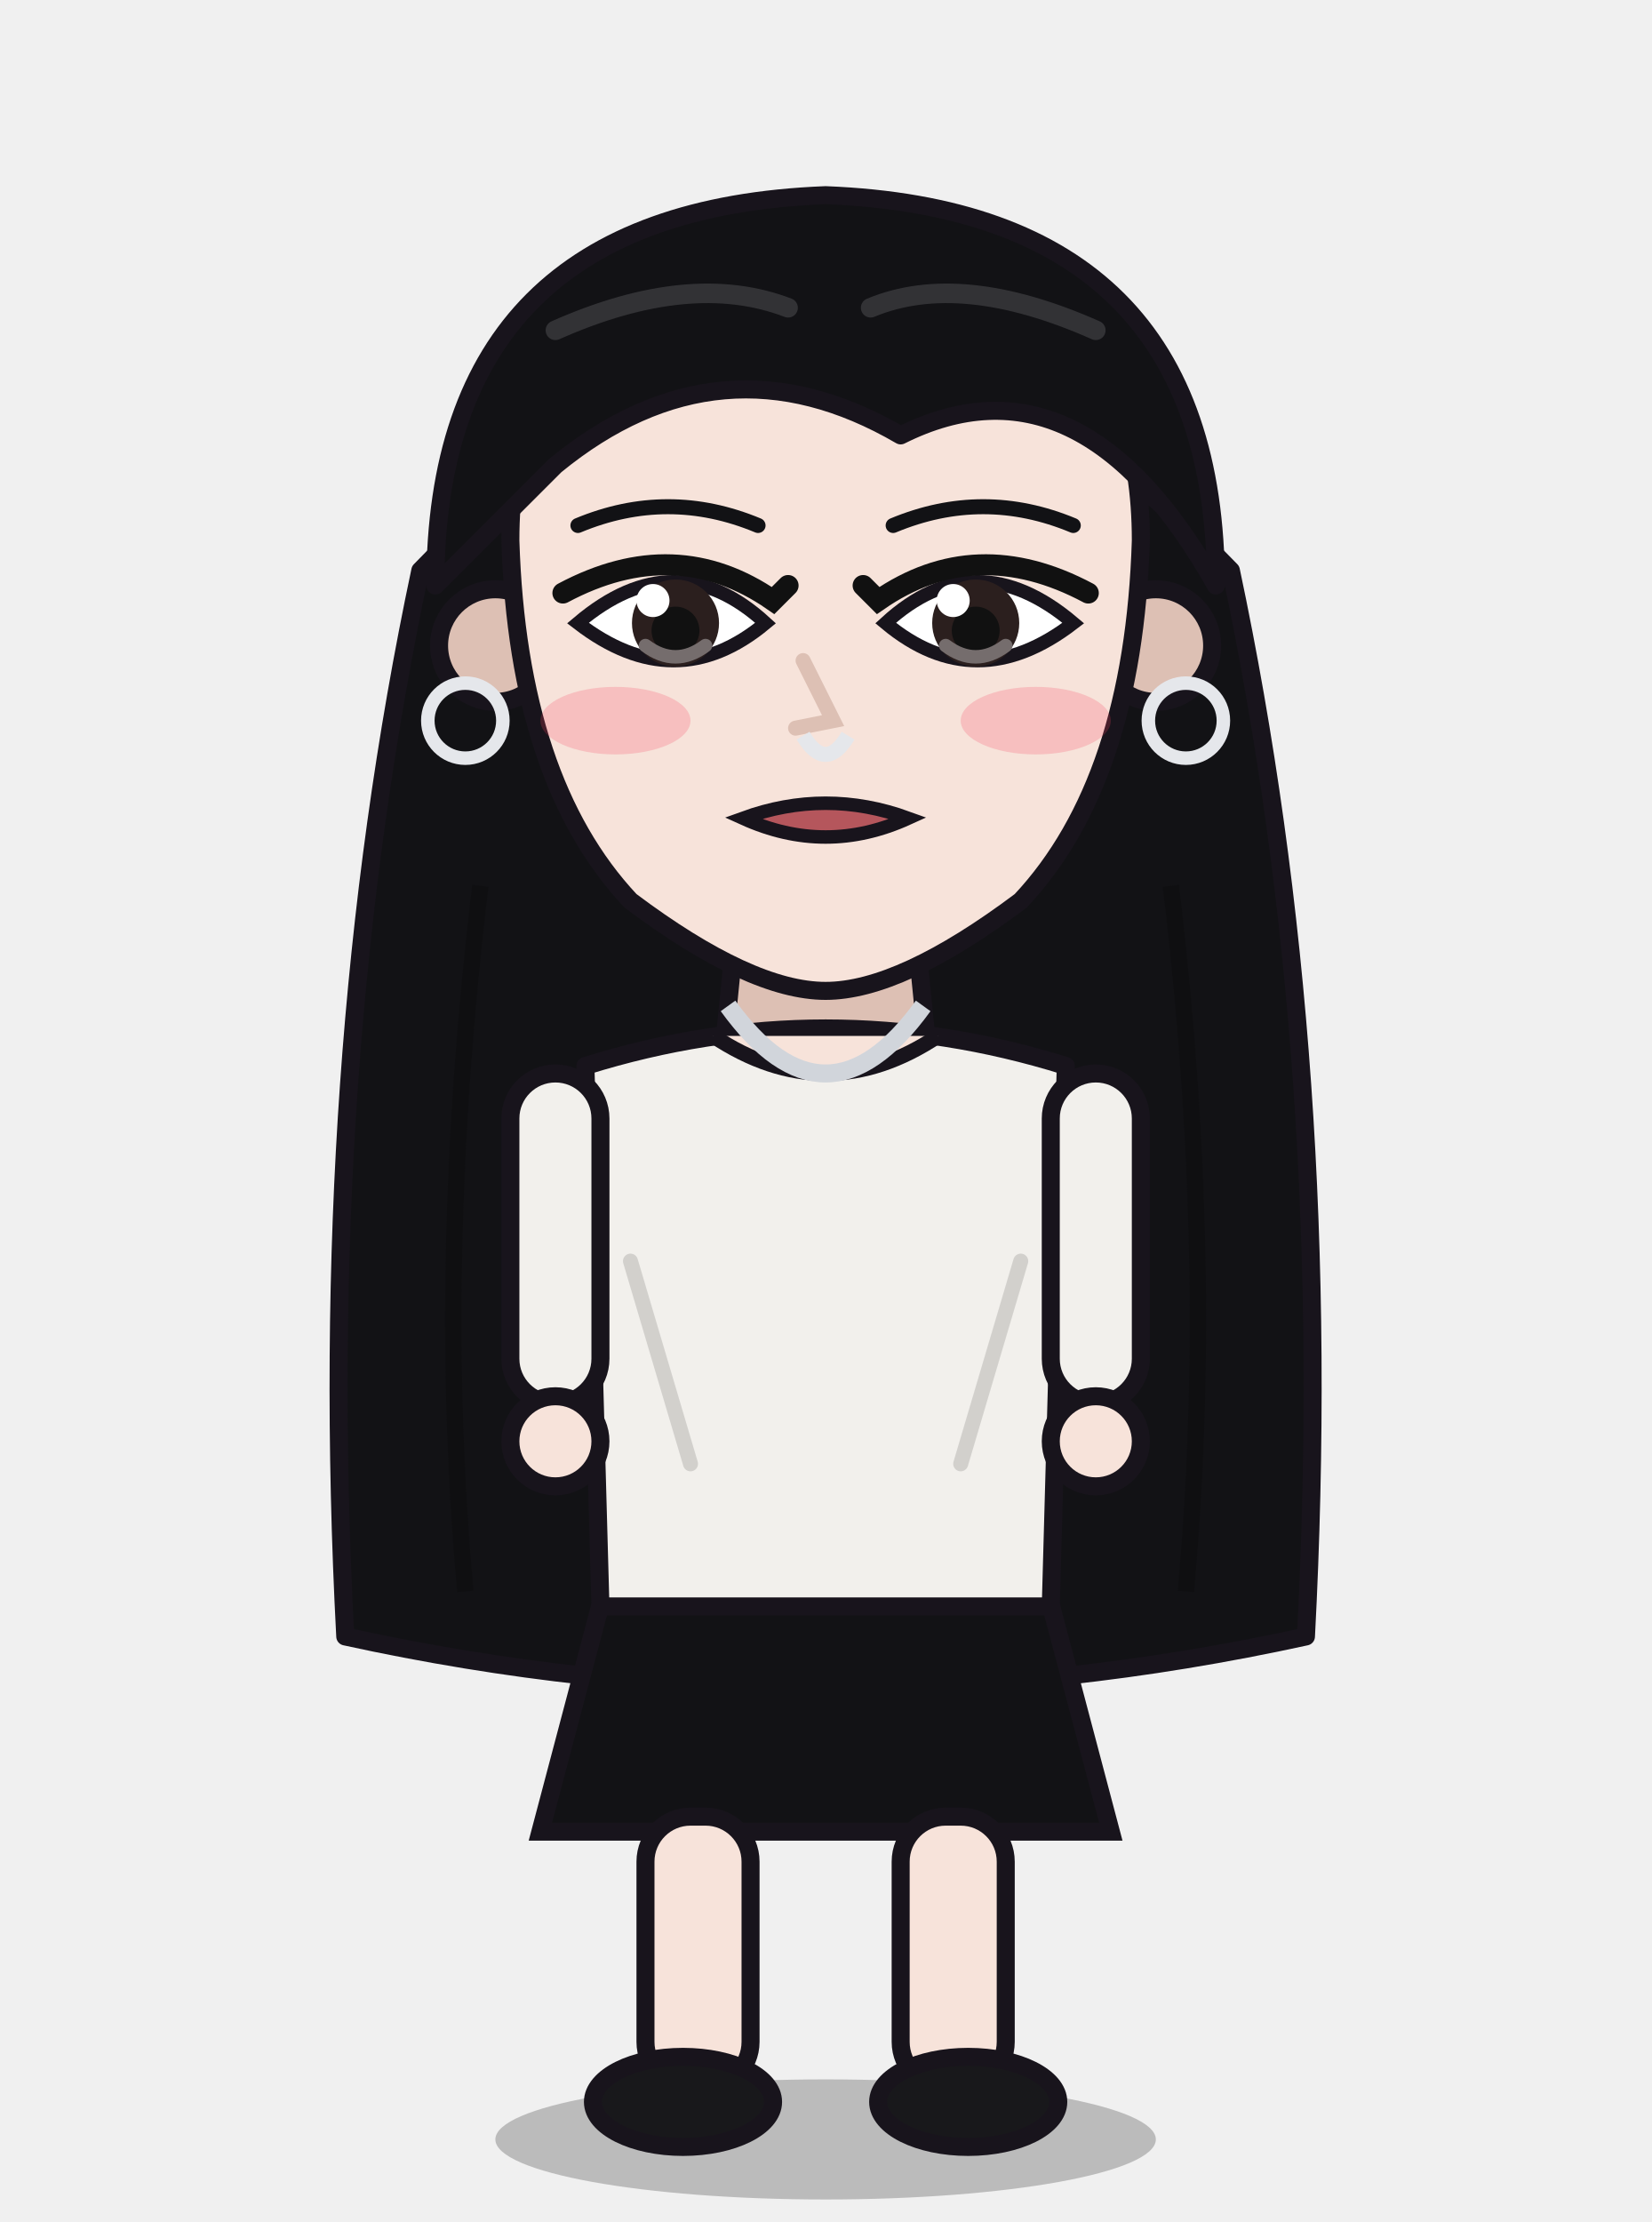
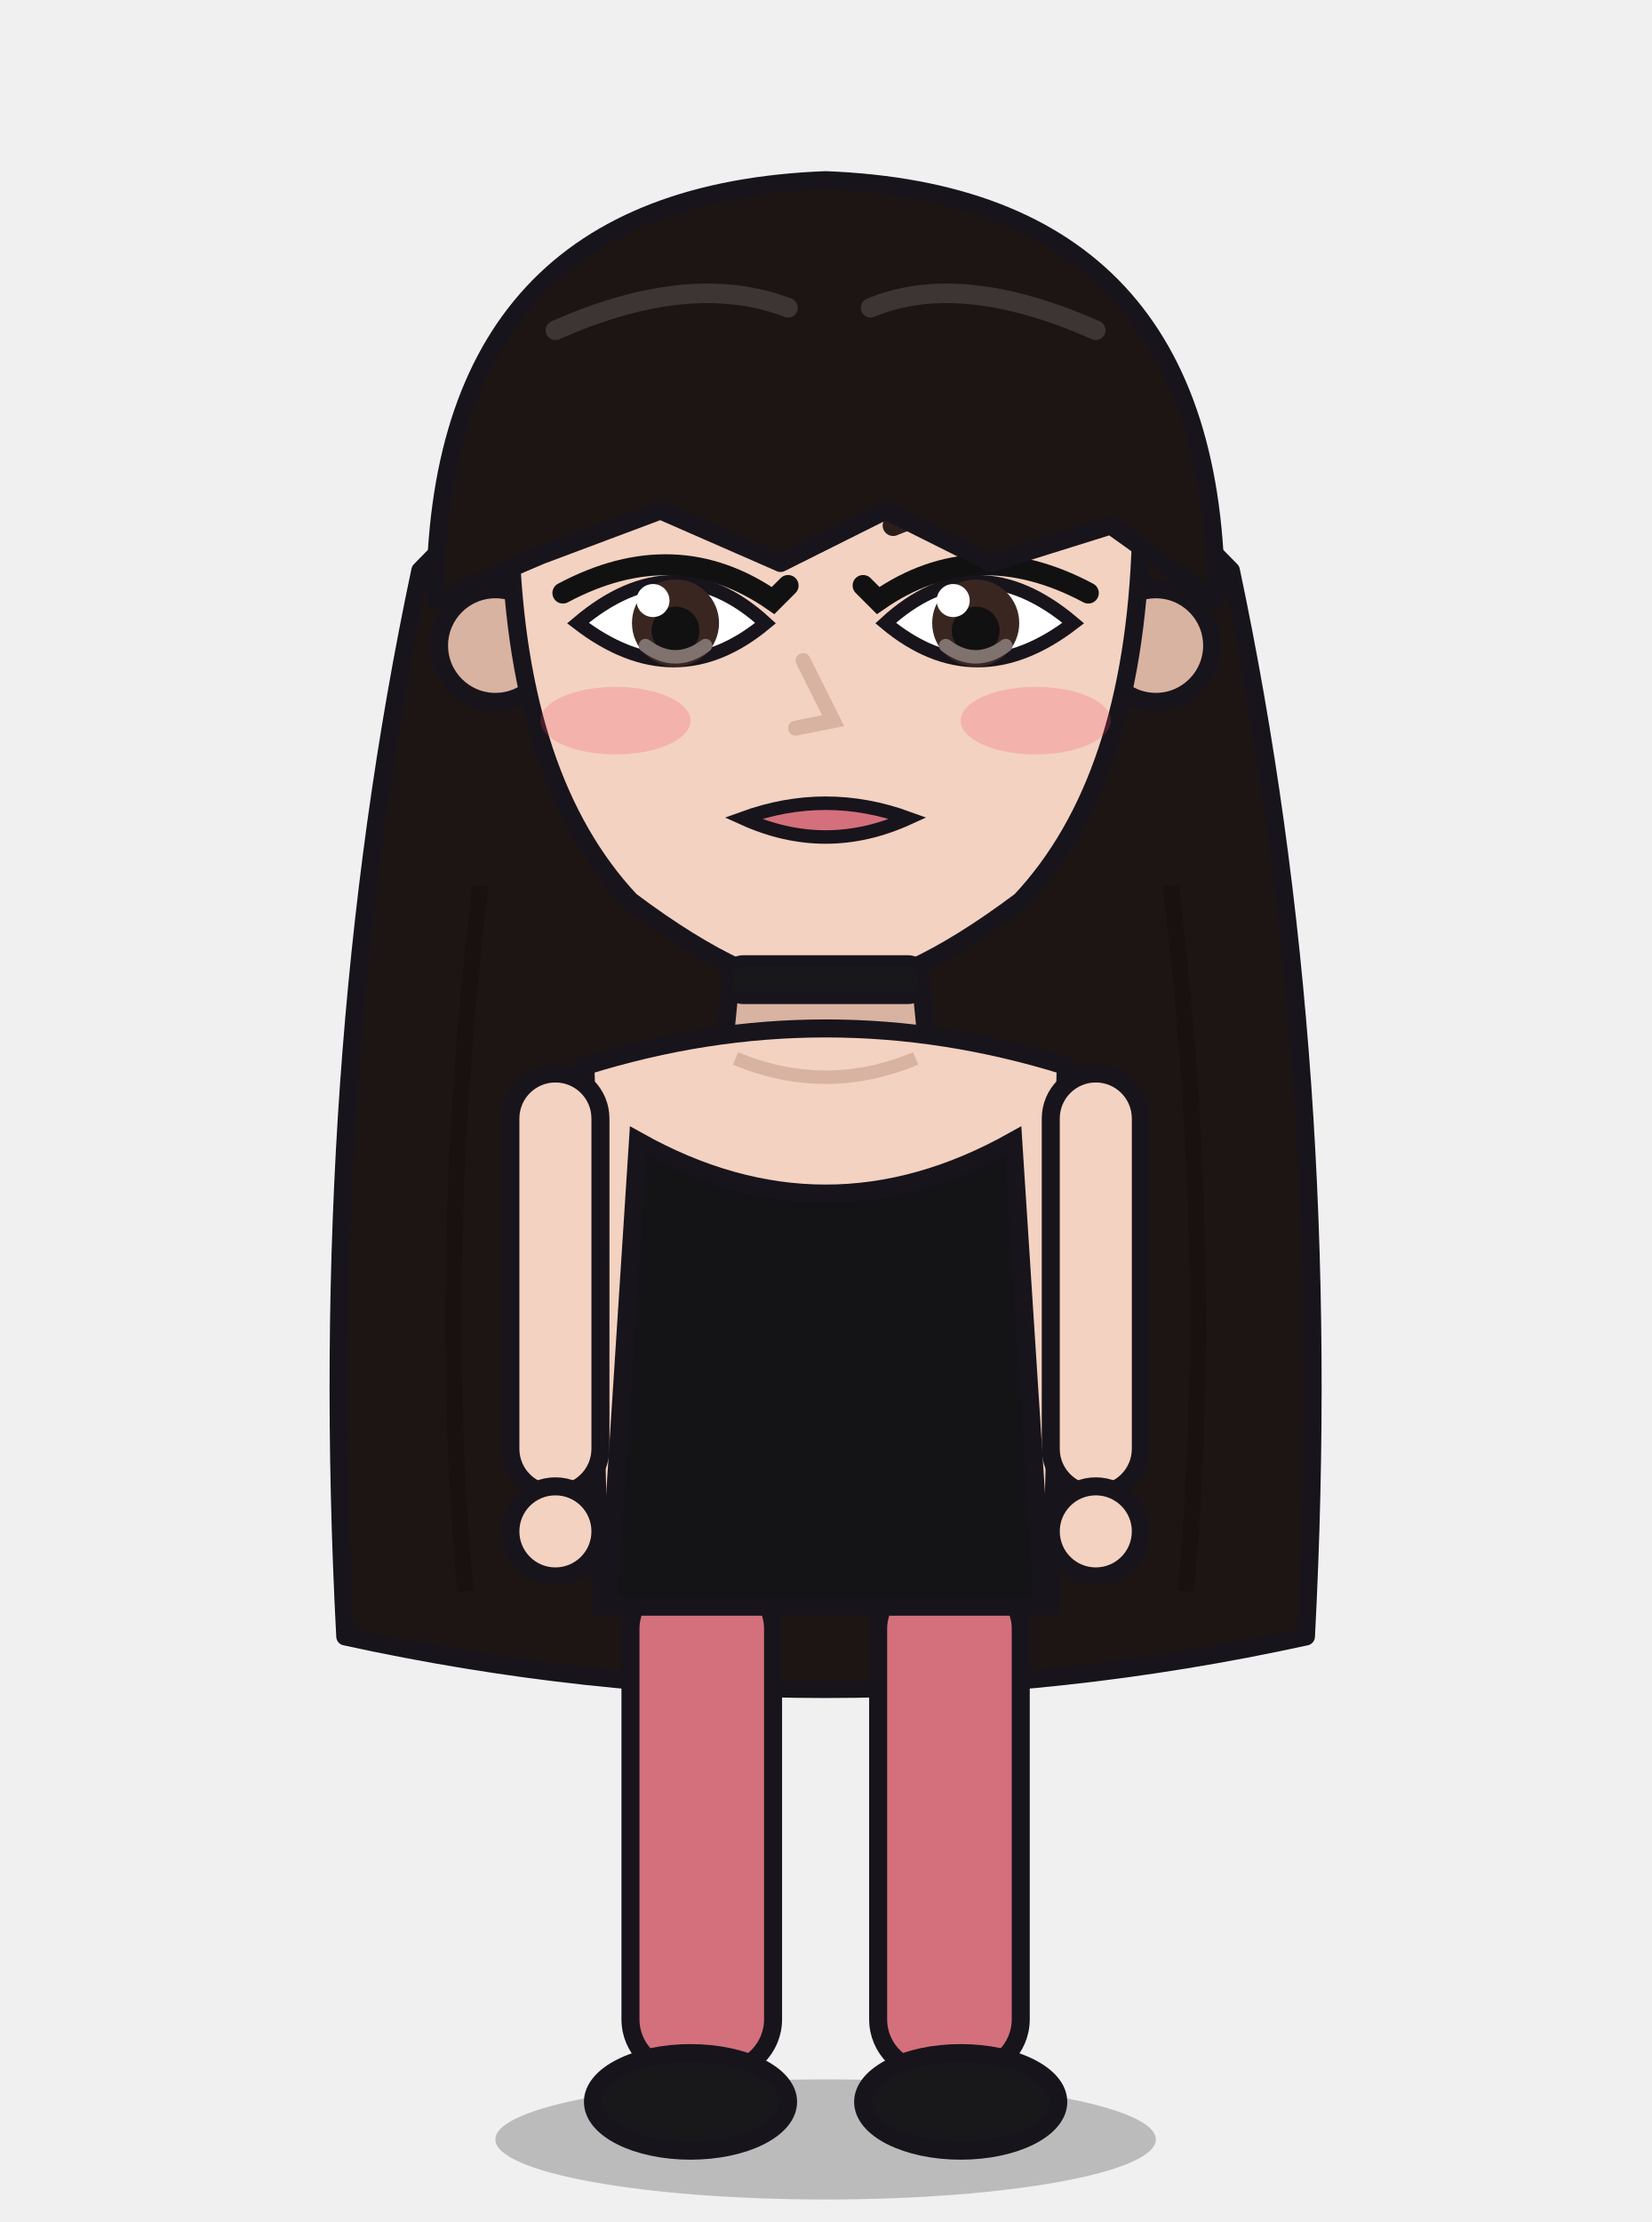
<svg xmlns="http://www.w3.org/2000/svg" viewBox="0 0 220 296" class="luiggi-rig-svg" data-char="eloiza">
  <g class="rig-root">
    <ellipse cx="110" cy="285" rx="44" ry="8" fill="rgba(0,0,0,0.22)" />
    <g class="rig-hair-back">
-       <path d="M56 76 Q42 142 46 218 Q110 232 174 218 Q178 142 164 76 Q110 20 56 76 Z" fill="#121215" stroke="#18141C" stroke-width="2.4" stroke-linejoin="round" />
-       <path d="M64 118 Q58 168 62 212 M156 118 Q162 168 158 212" fill="none" stroke="#0e0e10" stroke-width="2.2" opacity="0.65" />
+       <path d="M56 76 Q42 142 46 218 Q110 232 174 218 Q178 142 164 76 Q110 20 56 76 Z" fill="#1D1513" stroke="#18141C" stroke-width="2.4" stroke-linejoin="round" />
+       <path d="M64 118 Q58 168 62 212 M156 118 Q162 168 158 212" fill="none" stroke="#16100e" stroke-width="2.2" opacity="0.65" />
    </g>
    <g class="rig-legs">
-       <path d="M81 210 L139 210 L148 244 L72 244 Z" fill="#121215" stroke="#18141C" stroke-width="2.4" />
      <g class="rig-leg-l">
-         <rect x="86" y="242" width="14" height="36" rx="6" fill="#F7E3DA" stroke="#18141C" stroke-width="2.4" />
-         <ellipse cx="91" cy="280" rx="12" ry="6" fill="#18181B" stroke="#18141C" stroke-width="2.4" />
+         <rect x="84" y="210" width="19" height="66" rx="7" fill="#D4707C" stroke="#18141C" stroke-width="2.4" />
+         <ellipse cx="92" cy="280" rx="13" ry="6.5" fill="#18181B" stroke="#18141C" stroke-width="2.4" />
      </g>
      <g class="rig-leg-r">
-         <rect x="120" y="242" width="14" height="36" rx="6" fill="#F7E3DA" stroke="#18141C" stroke-width="2.4" />
-         <ellipse cx="129" cy="280" rx="12" ry="6" fill="#18181B" stroke="#18141C" stroke-width="2.4" />
+         <rect x="117" y="210" width="19" height="66" rx="7" fill="#D4707C" stroke="#18141C" stroke-width="2.4" />
+         <ellipse cx="128" cy="280" rx="13" ry="6.5" fill="#18181B" stroke="#18141C" stroke-width="2.4" />
      </g>
    </g>
-     <path d="M98 124 L122 124 L124 144 Q110 150 96 144 Z" fill="#DDC0B4" stroke="#18141C" stroke-width="2.4" />
+     <path d="M98 124 L122 124 L124 144 Q110 150 96 144 Z" fill="#D9B3A1" stroke="#18141C" stroke-width="2.4" />
    <g class="rig-torso">
-       <path d="M78 142 Q110 132 142 142 L140 214 L80 214 Z" fill="#F2F0EC" stroke="#18141C" stroke-width="2.4" stroke-linejoin="round" />
-       <path d="M95 138 Q110 148 125 138" fill="#F7E3DA" stroke="#18141C" stroke-width="2" />
-       <path d="M84 168 L92 195 M136 168 L128 195" stroke="#bdbbb8" stroke-width="2" opacity="0.6" stroke-linecap="round" />
+       <path d="M78 142 Q110 132 142 142 L140 214 L80 214 Z" fill="#F3D2C1" stroke="#18141C" stroke-width="2.4" />
+       <path d="M85 152 Q110 166 135 152 L139 214 L81 214 Z" fill="#141416" stroke="#18141C" stroke-width="2.4" />
+       <path d="M98 141 Q110 146 122 141" fill="none" stroke="#D9B3A1" stroke-width="1.8" />
    </g>
    <g class="rig-arms">
      <g class="rig-arm-l">
-         <rect x="68" y="143" width="12" height="44" rx="6" fill="#F2F0EC" stroke="#18141C" stroke-width="2.4" />
-         <circle cx="74" cy="192" r="6" fill="#F7E3DA" stroke="#18141C" stroke-width="2.4" />
+         <rect x="68" y="143" width="12" height="56" rx="6" fill="#F3D2C1" stroke="#18141C" stroke-width="2.4" />
+         <circle cx="74" cy="204" r="6" fill="#F3D2C1" stroke="#18141C" stroke-width="2.4" />
      </g>
      <g class="rig-arm-r">
-         <rect x="140" y="143" width="12" height="44" rx="6" fill="#F2F0EC" stroke="#18141C" stroke-width="2.4" />
-         <circle cx="146" cy="192" r="6" fill="#F7E3DA" stroke="#18141C" stroke-width="2.4" />
+         <rect x="140" y="143" width="12" height="56" rx="6" fill="#F3D2C1" stroke="#18141C" stroke-width="2.4" />
+         <circle cx="146" cy="204" r="6" fill="#F3D2C1" stroke="#18141C" stroke-width="2.4" />
      </g>
    </g>
    <g class="rig-head">
-       <circle cx="66" cy="86" r="7.5" fill="#DDC0B4" stroke="#18141C" stroke-width="2.4" />
-       <circle cx="154" cy="86" r="7.5" fill="#DDC0B4" stroke="#18141C" stroke-width="2.4" />
-       <path d="M68 72 Q68 34 110 34 Q152 34 152 72 Q151 104 136 120 Q120 132 110 132 Q100 132 84 120 Q69 104 68 72 Z" fill="#F7E3DA" stroke="#18141C" stroke-width="2.4" stroke-linejoin="round" />
-       <path d="M107 88 L111 96 L106 97" fill="none" stroke="#DDC0B4" stroke-width="2" stroke-linecap="round" />
+       <circle cx="66" cy="86" r="7.5" fill="#D9B3A1" stroke="#18141C" stroke-width="2.4" />
+       <circle cx="154" cy="86" r="7.5" fill="#D9B3A1" stroke="#18141C" stroke-width="2.4" />
+       <path d="M68 72 Q68 34 110 34 Q152 34 152 72 Q151 104 136 120 Q120 132 110 132 Q100 132 84 120 Q69 104 68 72 Z" fill="#F3D2C1" stroke="#18141C" stroke-width="2.4" stroke-linejoin="round" />
+       <path d="M107 88 L111 96 L106 97" fill="none" stroke="#D9B3A1" stroke-width="2" stroke-linecap="round" />
      <ellipse cx="82" cy="96" rx="10" ry="4.5" fill="#F43F5E" opacity="0.22" />
      <ellipse cx="138" cy="96" rx="10" ry="4.5" fill="#F43F5E" opacity="0.22" />
      <g class="rig-eyes">
        <path d="M77 83 Q90 72 102 83 Q90 93 77 83 Z" fill="#FFFFFF" stroke="#18141C" stroke-width="1.8" />
        <path d="M118 83 Q130 72 143 83 Q130 93 118 83 Z" fill="#FFFFFF" stroke="#18141C" stroke-width="1.8" />
-         <circle cx="90" cy="83" r="5.8" fill="#2B1F1E" />
-         <circle cx="130" cy="83" r="5.8" fill="#2B1F1E" />
+         <circle cx="90" cy="83" r="5.8" fill="#3A2621" />
+         <circle cx="130" cy="83" r="5.8" fill="#3A2621" />
        <circle cx="90" cy="84" r="3.19" fill="#111" />
        <circle cx="130" cy="84" r="3.19" fill="#111" />
-         <path d="M86 86 Q90 89 94 86" fill="none" stroke="#756d6d" stroke-width="1.8" stroke-linecap="round" />
-         <path d="M126 86 Q130 89 134 86" fill="none" stroke="#756d6d" stroke-width="1.8" stroke-linecap="round" />
+         <path d="M86 86 Q90 89 94 86" fill="none" stroke="#7f726f" stroke-width="1.8" stroke-linecap="round" />
+         <path d="M126 86 Q130 89 134 86" fill="none" stroke="#7f726f" stroke-width="1.8" stroke-linecap="round" />
        <circle cx="87" cy="80" r="2.2" fill="#FFF" />
        <circle cx="127" cy="80" r="2.2" fill="#FFF" />
        <path d="M75 79 Q90 71 103 80 L105 78 M145 79 Q130 71 117 80 L115 78" fill="none" stroke="#111" stroke-width="2.8" stroke-linecap="round" />
      </g>
      <g class="rig-brows">
-         <path d="M77 70 Q89 65 101 70" fill="none" stroke="#121215" stroke-width="2" stroke-linecap="round" />
-         <path d="M119 70 Q131 65 143 70" fill="none" stroke="#121215" stroke-width="2" stroke-linecap="round" />
+         <path d="M77 70 Q89 65 101 70" fill="none" stroke="#2A1D1A" stroke-width="2.8" stroke-linecap="round" />
+         <path d="M119 70 Q131 65 143 70" fill="none" stroke="#2A1D1A" stroke-width="2.8" stroke-linecap="round" />
      </g>
      <g class="rig-mouth">
-         <path d="M99 109 Q110 114 121 109 Q110 105 99 109 Z" fill="#B5565C" stroke="#18141C" stroke-width="1.8" />
+         <path d="M99 109 Q110 114 121 109 Q110 105 99 109 Z" fill="#D4707C" stroke="#18141C" stroke-width="1.8" />
      </g>
    </g>
    <g class="rig-hair-front">
-       <path d="M58 78 Q58 28 110 26 Q162 28 162 78 Q144 46 120 58 Q96 44 74 62 Z" fill="#121215" stroke="#18141C" stroke-width="2.4" stroke-linejoin="round" />
-       <path d="M74 44 Q92 36 105 41 M116 41 Q128 36 146 44" fill="none" stroke="#4d4d50" stroke-width="2.6" opacity="0.55" stroke-linecap="round" />
+       <path d="M58 80 Q58 26 110 24 Q162 26 162 80 L148 70 L132 75 L118 68 L104 75 L88 68 L72 74 Z" fill="#1D1513" stroke="#18141C" stroke-width="2.4" stroke-linejoin="round" />
+       <path d="M74 44 Q92 36 105 41 M116 41 Q128 36 146 44" fill="none" stroke="#56504e" stroke-width="2.6" opacity="0.55" stroke-linecap="round" />
    </g>
    <g class="rig-accessories">
-       <path d="M107 98 Q110 103 113 98" fill="none" stroke="#E5E7EB" stroke-width="2" />
-       <circle cx="62" cy="96" r="5" fill="none" stroke="#E5E7EB" stroke-width="1.8" />
-       <circle cx="158" cy="96" r="5" fill="none" stroke="#E5E7EB" stroke-width="1.8" />
-       <path d="M97 134 Q110 152 123 134" fill="none" stroke="#D1D5DB" stroke-width="2.4" />
+       <rect x="97" y="128" width="26" height="5" rx="2" fill="#18181B" stroke="#18141C" stroke-width="1.5" />
    </g>
  </g>
</svg>
